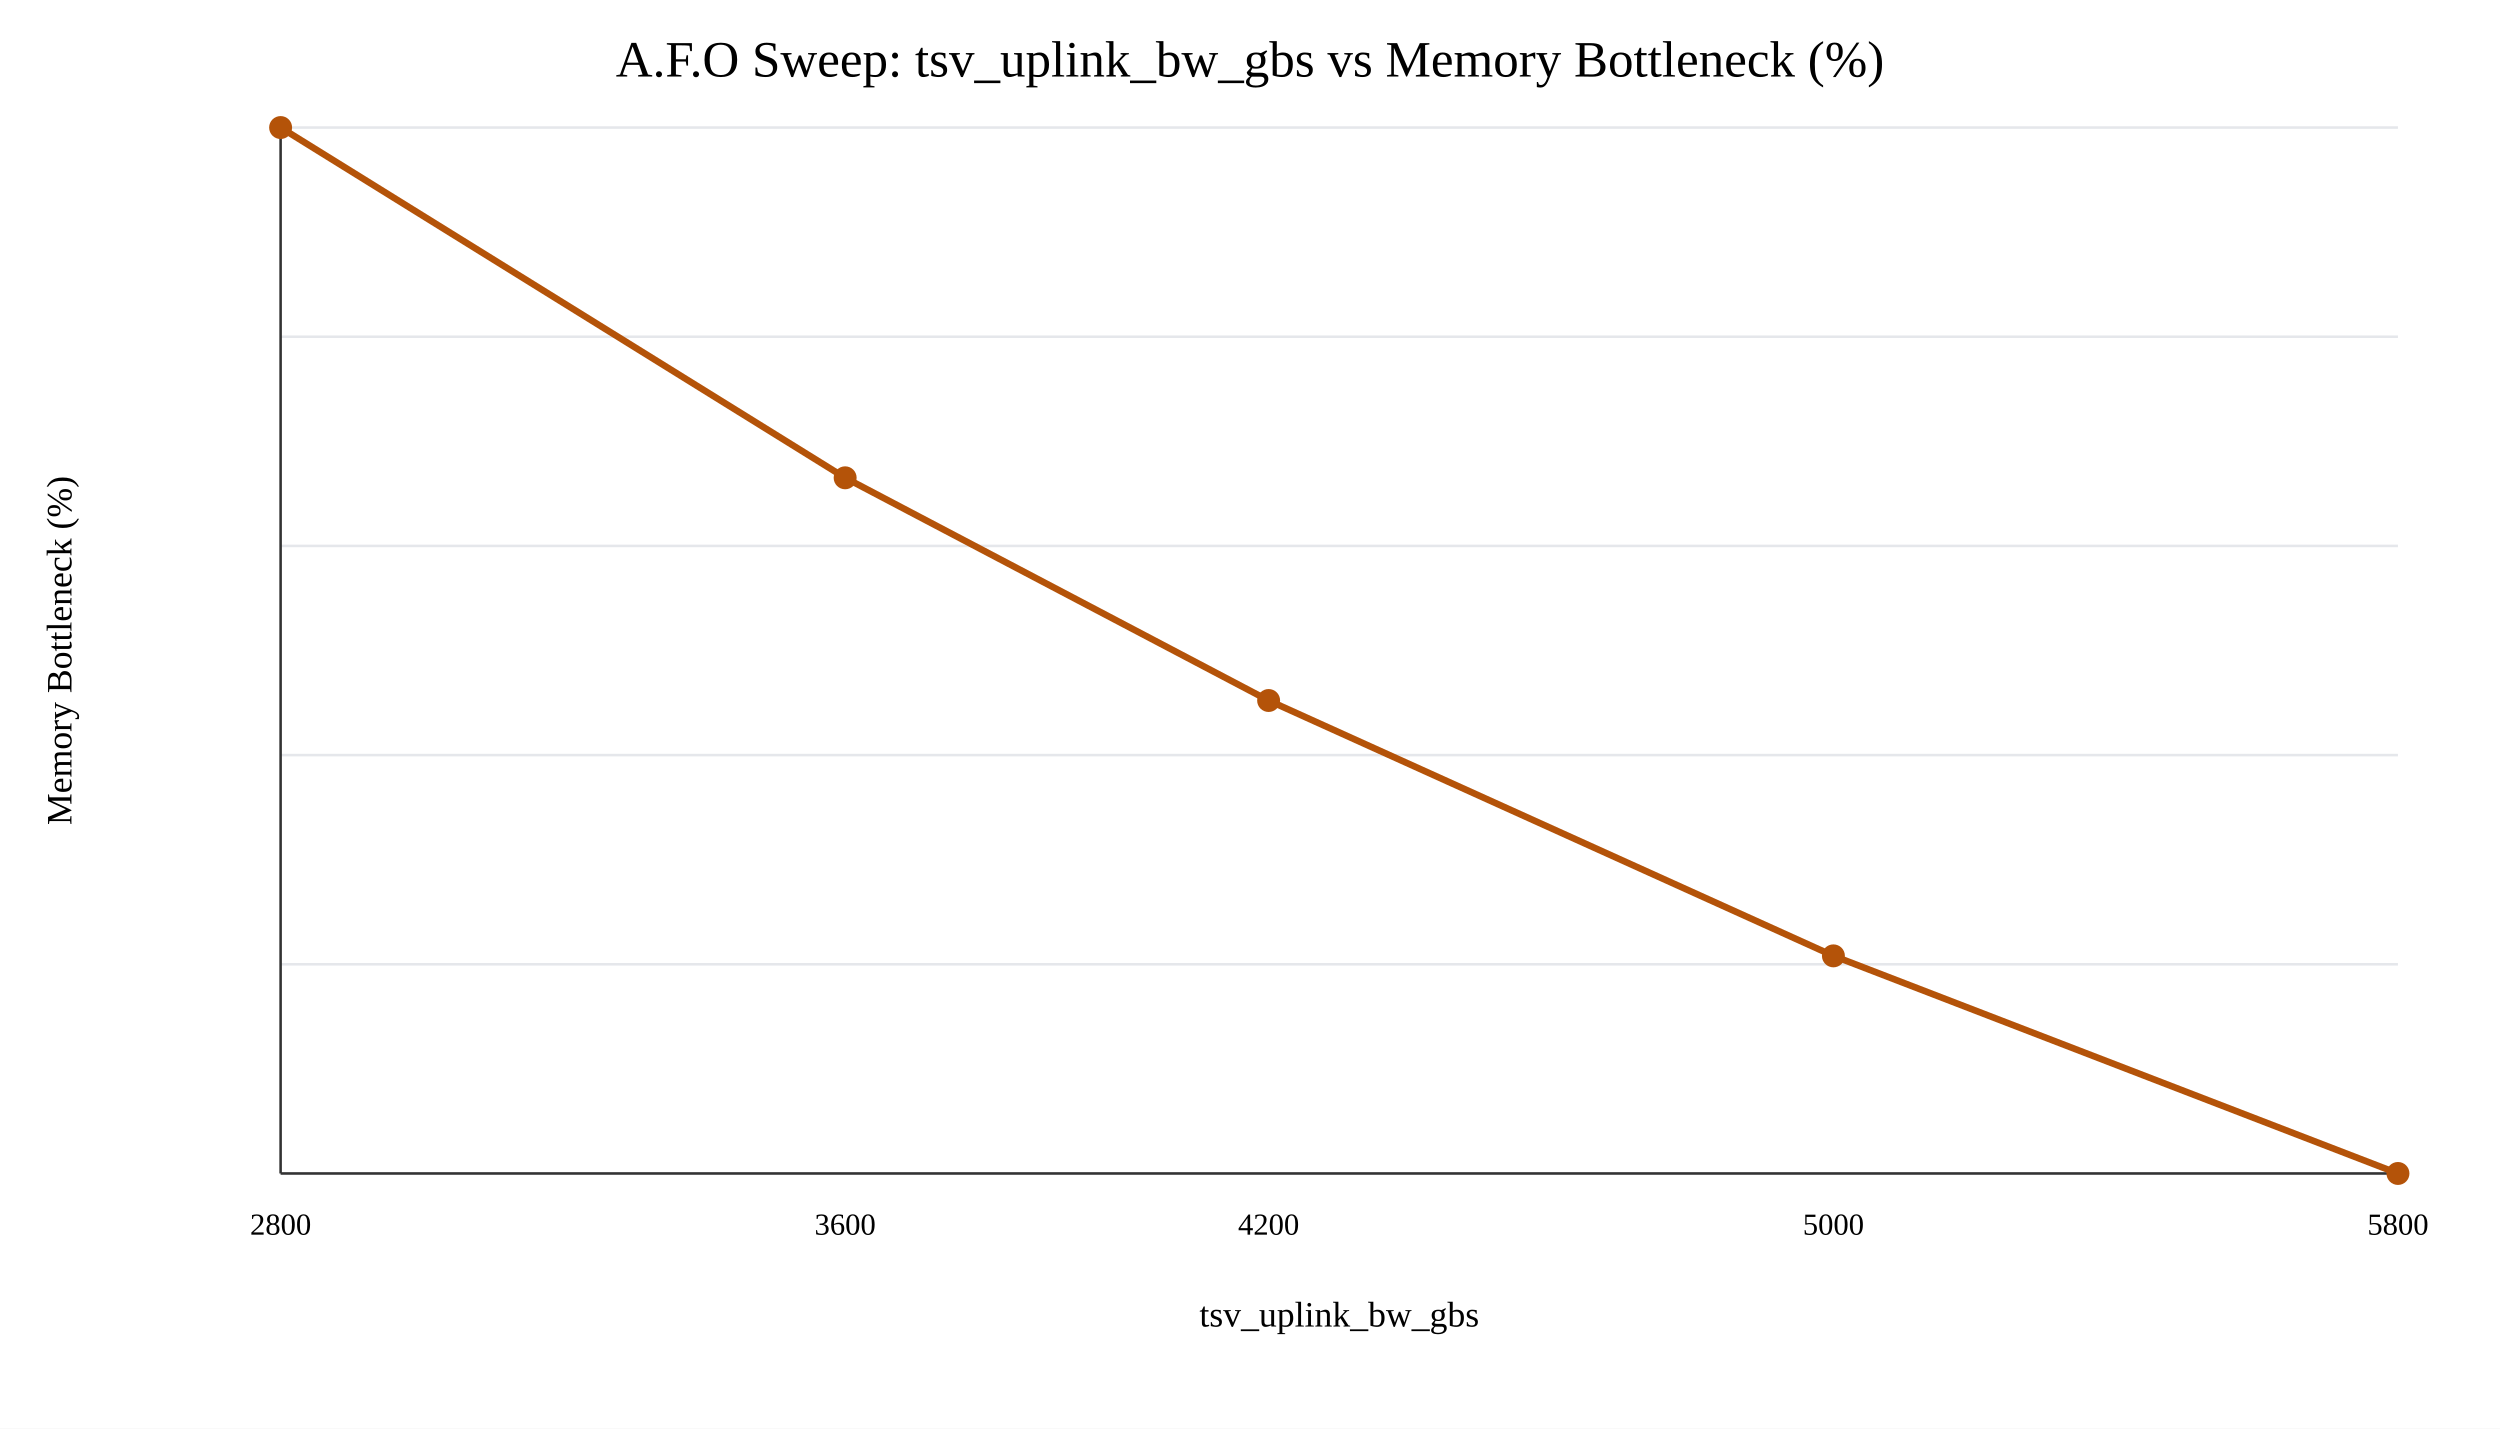
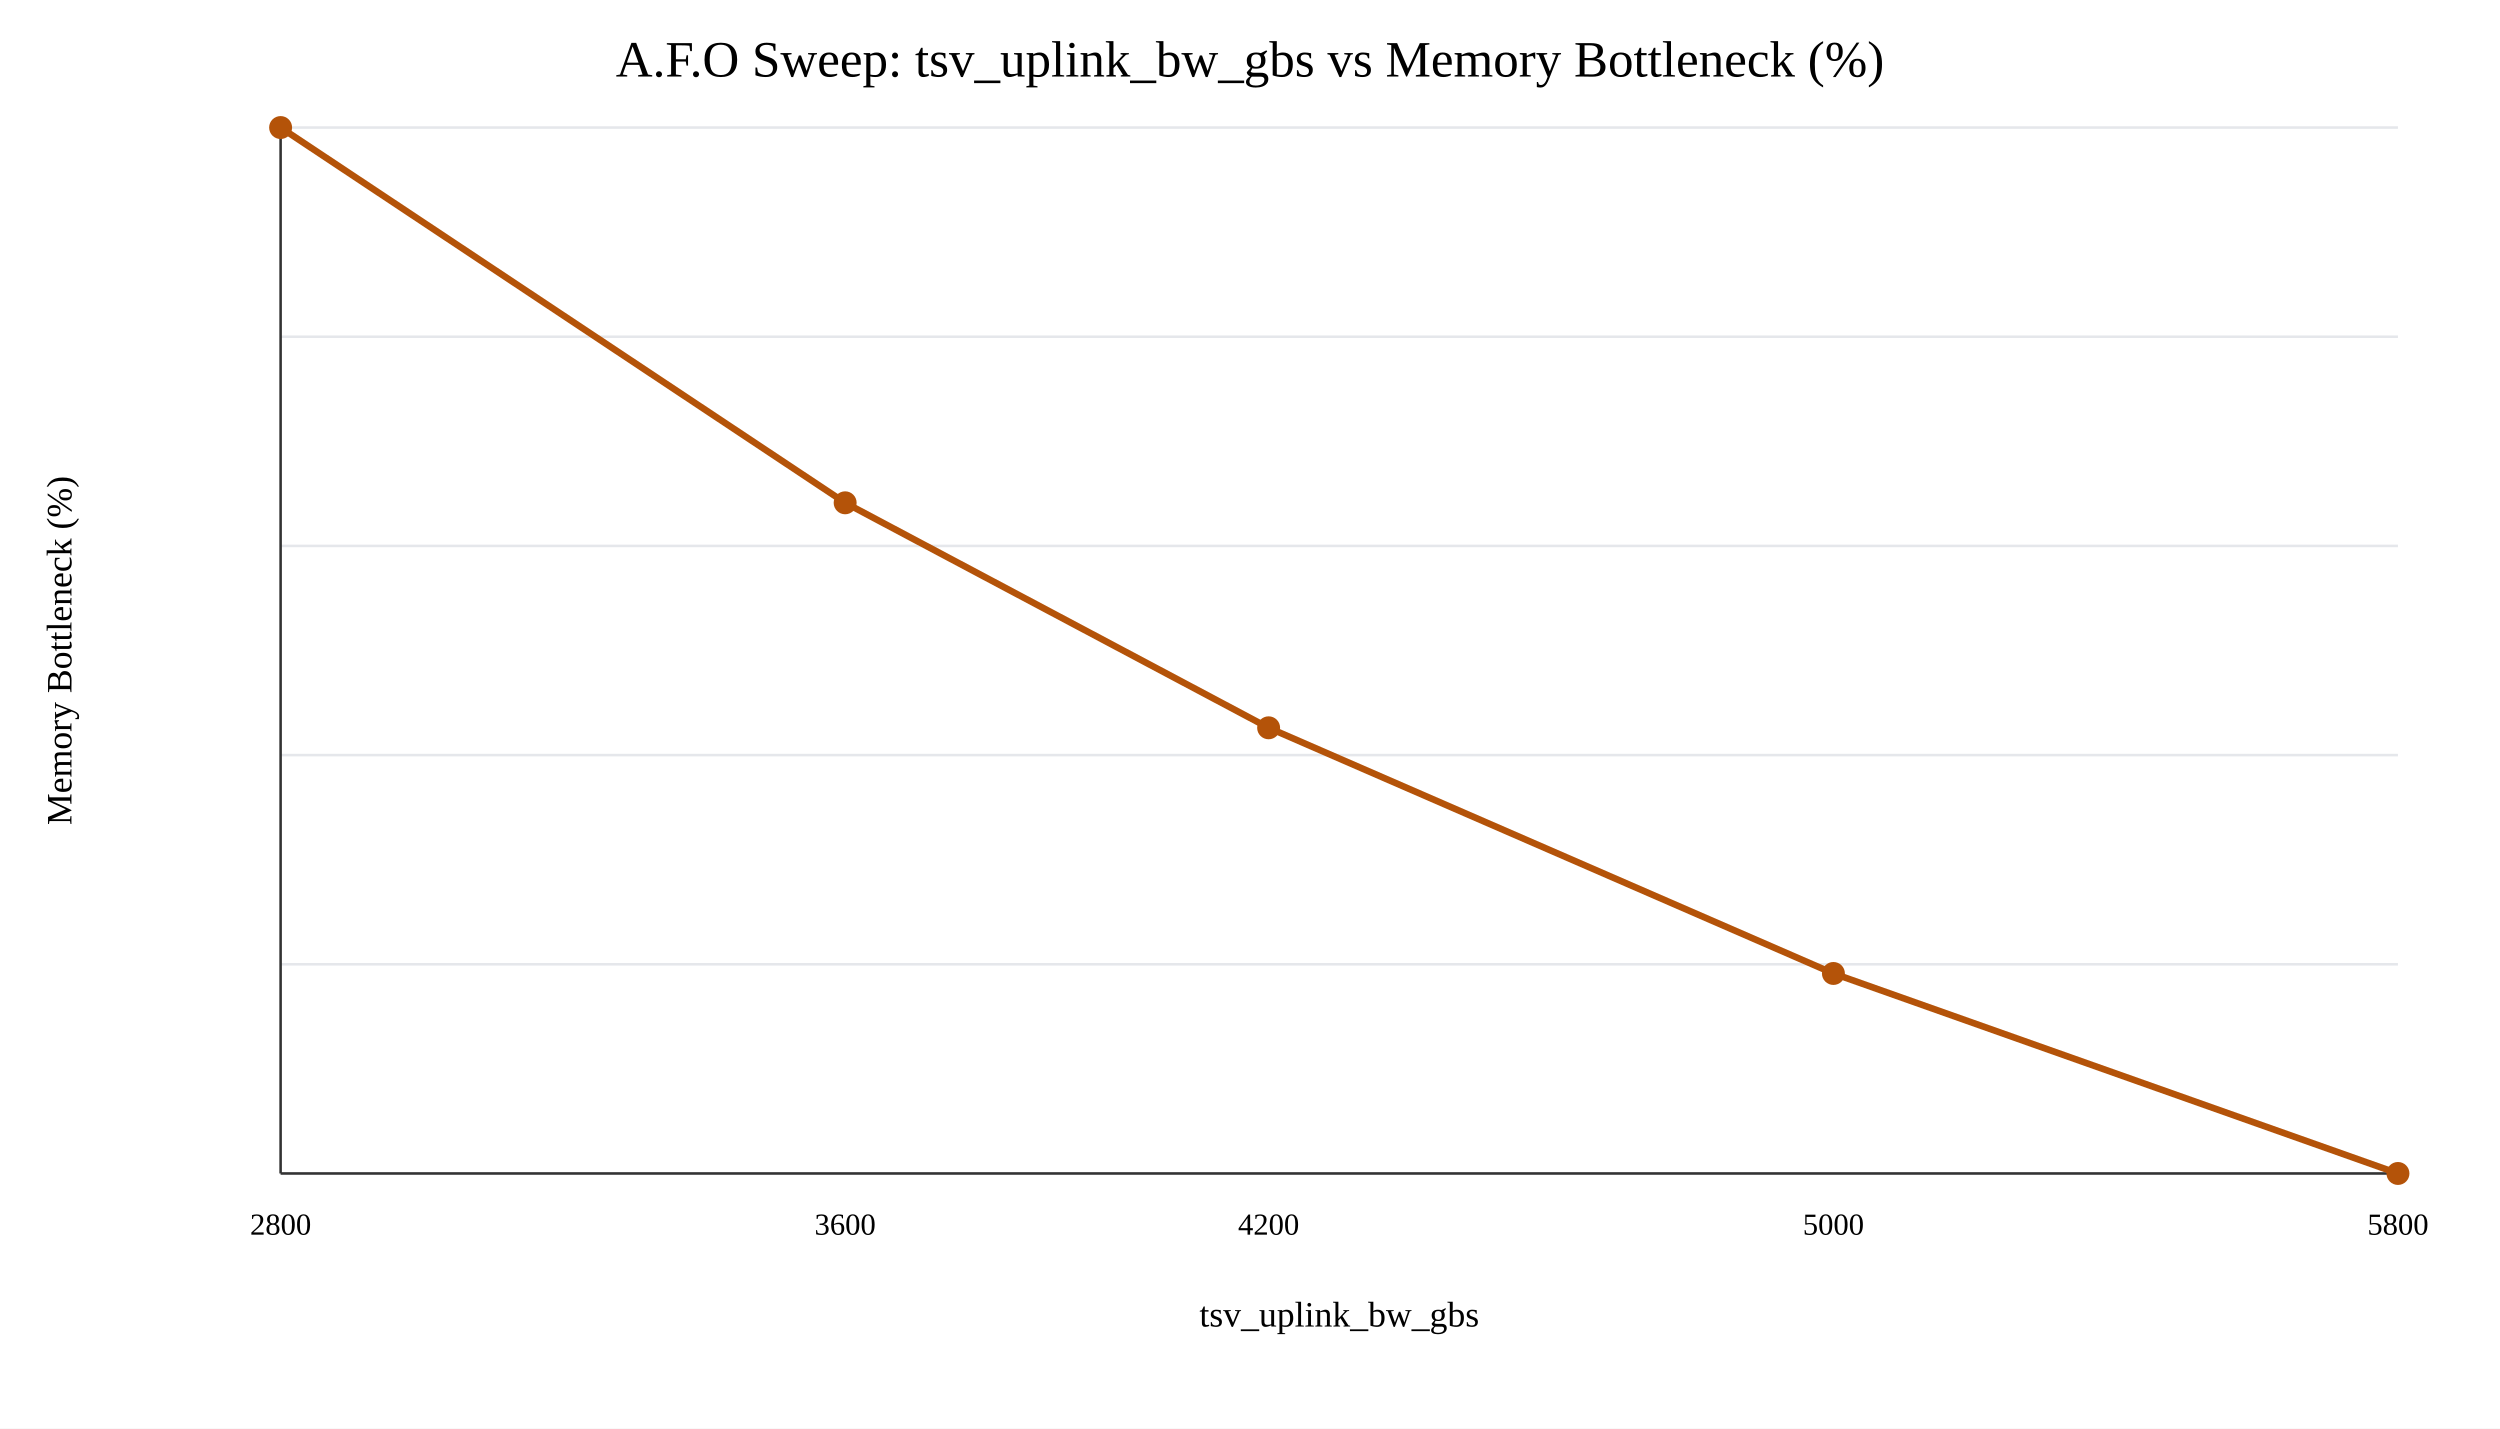
<svg xmlns="http://www.w3.org/2000/svg" width="980" height="560">
  <rect x="0" y="0" width="980" height="560" fill="#ffffff" />
  <text x="490.0" y="30" text-anchor="middle" font-size="20" font-family="Times New Roman">A.F.O Sweep: tsv_uplink_bw_gbs vs Memory Bottleneck (%)</text>
  <line x1="110" y1="50.0" x2="940" y2="50.0" stroke="#e5e7eb" />
  <line x1="110" y1="132.0" x2="940" y2="132.0" stroke="#e5e7eb" />
  <line x1="110" y1="214.0" x2="940" y2="214.0" stroke="#e5e7eb" />
  <line x1="110" y1="296.0" x2="940" y2="296.0" stroke="#e5e7eb" />
  <line x1="110" y1="378.0" x2="940" y2="378.0" stroke="#e5e7eb" />
  <line x1="110" y1="460.0" x2="940" y2="460.0" stroke="#e5e7eb" />
  <line x1="110" y1="460" x2="940" y2="460" stroke="#333" />
  <line x1="110" y1="50" x2="110" y2="460" stroke="#333" />
-   <polyline fill="none" stroke="#b45309" stroke-width="2.6" points="110.0,50.0 331.3,187.3 497.3,274.6 718.7,374.7 940.0,460.0" />
+   <polyline fill="none" stroke="#b45309" stroke-width="2.6" points="110.0,50.0 331.3,197.1 497.3,285.3 718.7,381.6 940.0,460.0" />
  <circle cx="110.0" cy="50.0" r="4.5" fill="#b45309" />
-   <circle cx="331.3" cy="187.3" r="4.5" fill="#b45309" />
-   <circle cx="497.3" cy="274.6" r="4.5" fill="#b45309" />
-   <circle cx="718.7" cy="374.7" r="4.5" fill="#b45309" />
+   <circle cx="331.3" cy="197.1" r="4.5" fill="#b45309" />
+   <circle cx="497.3" cy="285.3" r="4.5" fill="#b45309" />
+   <circle cx="718.7" cy="381.6" r="4.5" fill="#b45309" />
  <circle cx="940.0" cy="460.0" r="4.5" fill="#b45309" />
  <text x="110.0" y="484.0" text-anchor="middle" font-size="12" font-family="Times New Roman">2800</text>
  <text x="331.3" y="484.0" text-anchor="middle" font-size="12" font-family="Times New Roman">3600</text>
  <text x="497.3" y="484.0" text-anchor="middle" font-size="12" font-family="Times New Roman">4200</text>
  <text x="718.7" y="484.0" text-anchor="middle" font-size="12" font-family="Times New Roman">5000</text>
  <text x="940.0" y="484.0" text-anchor="middle" font-size="12" font-family="Times New Roman">5800</text>
  <text x="525.0" y="520" text-anchor="middle" font-size="14" font-family="Times New Roman">tsv_uplink_bw_gbs</text>
  <text x="28" y="255.0" transform="rotate(-90 28,255.0)" text-anchor="middle" font-size="14" font-family="Times New Roman">Memory Bottleneck (%)</text>
</svg>
